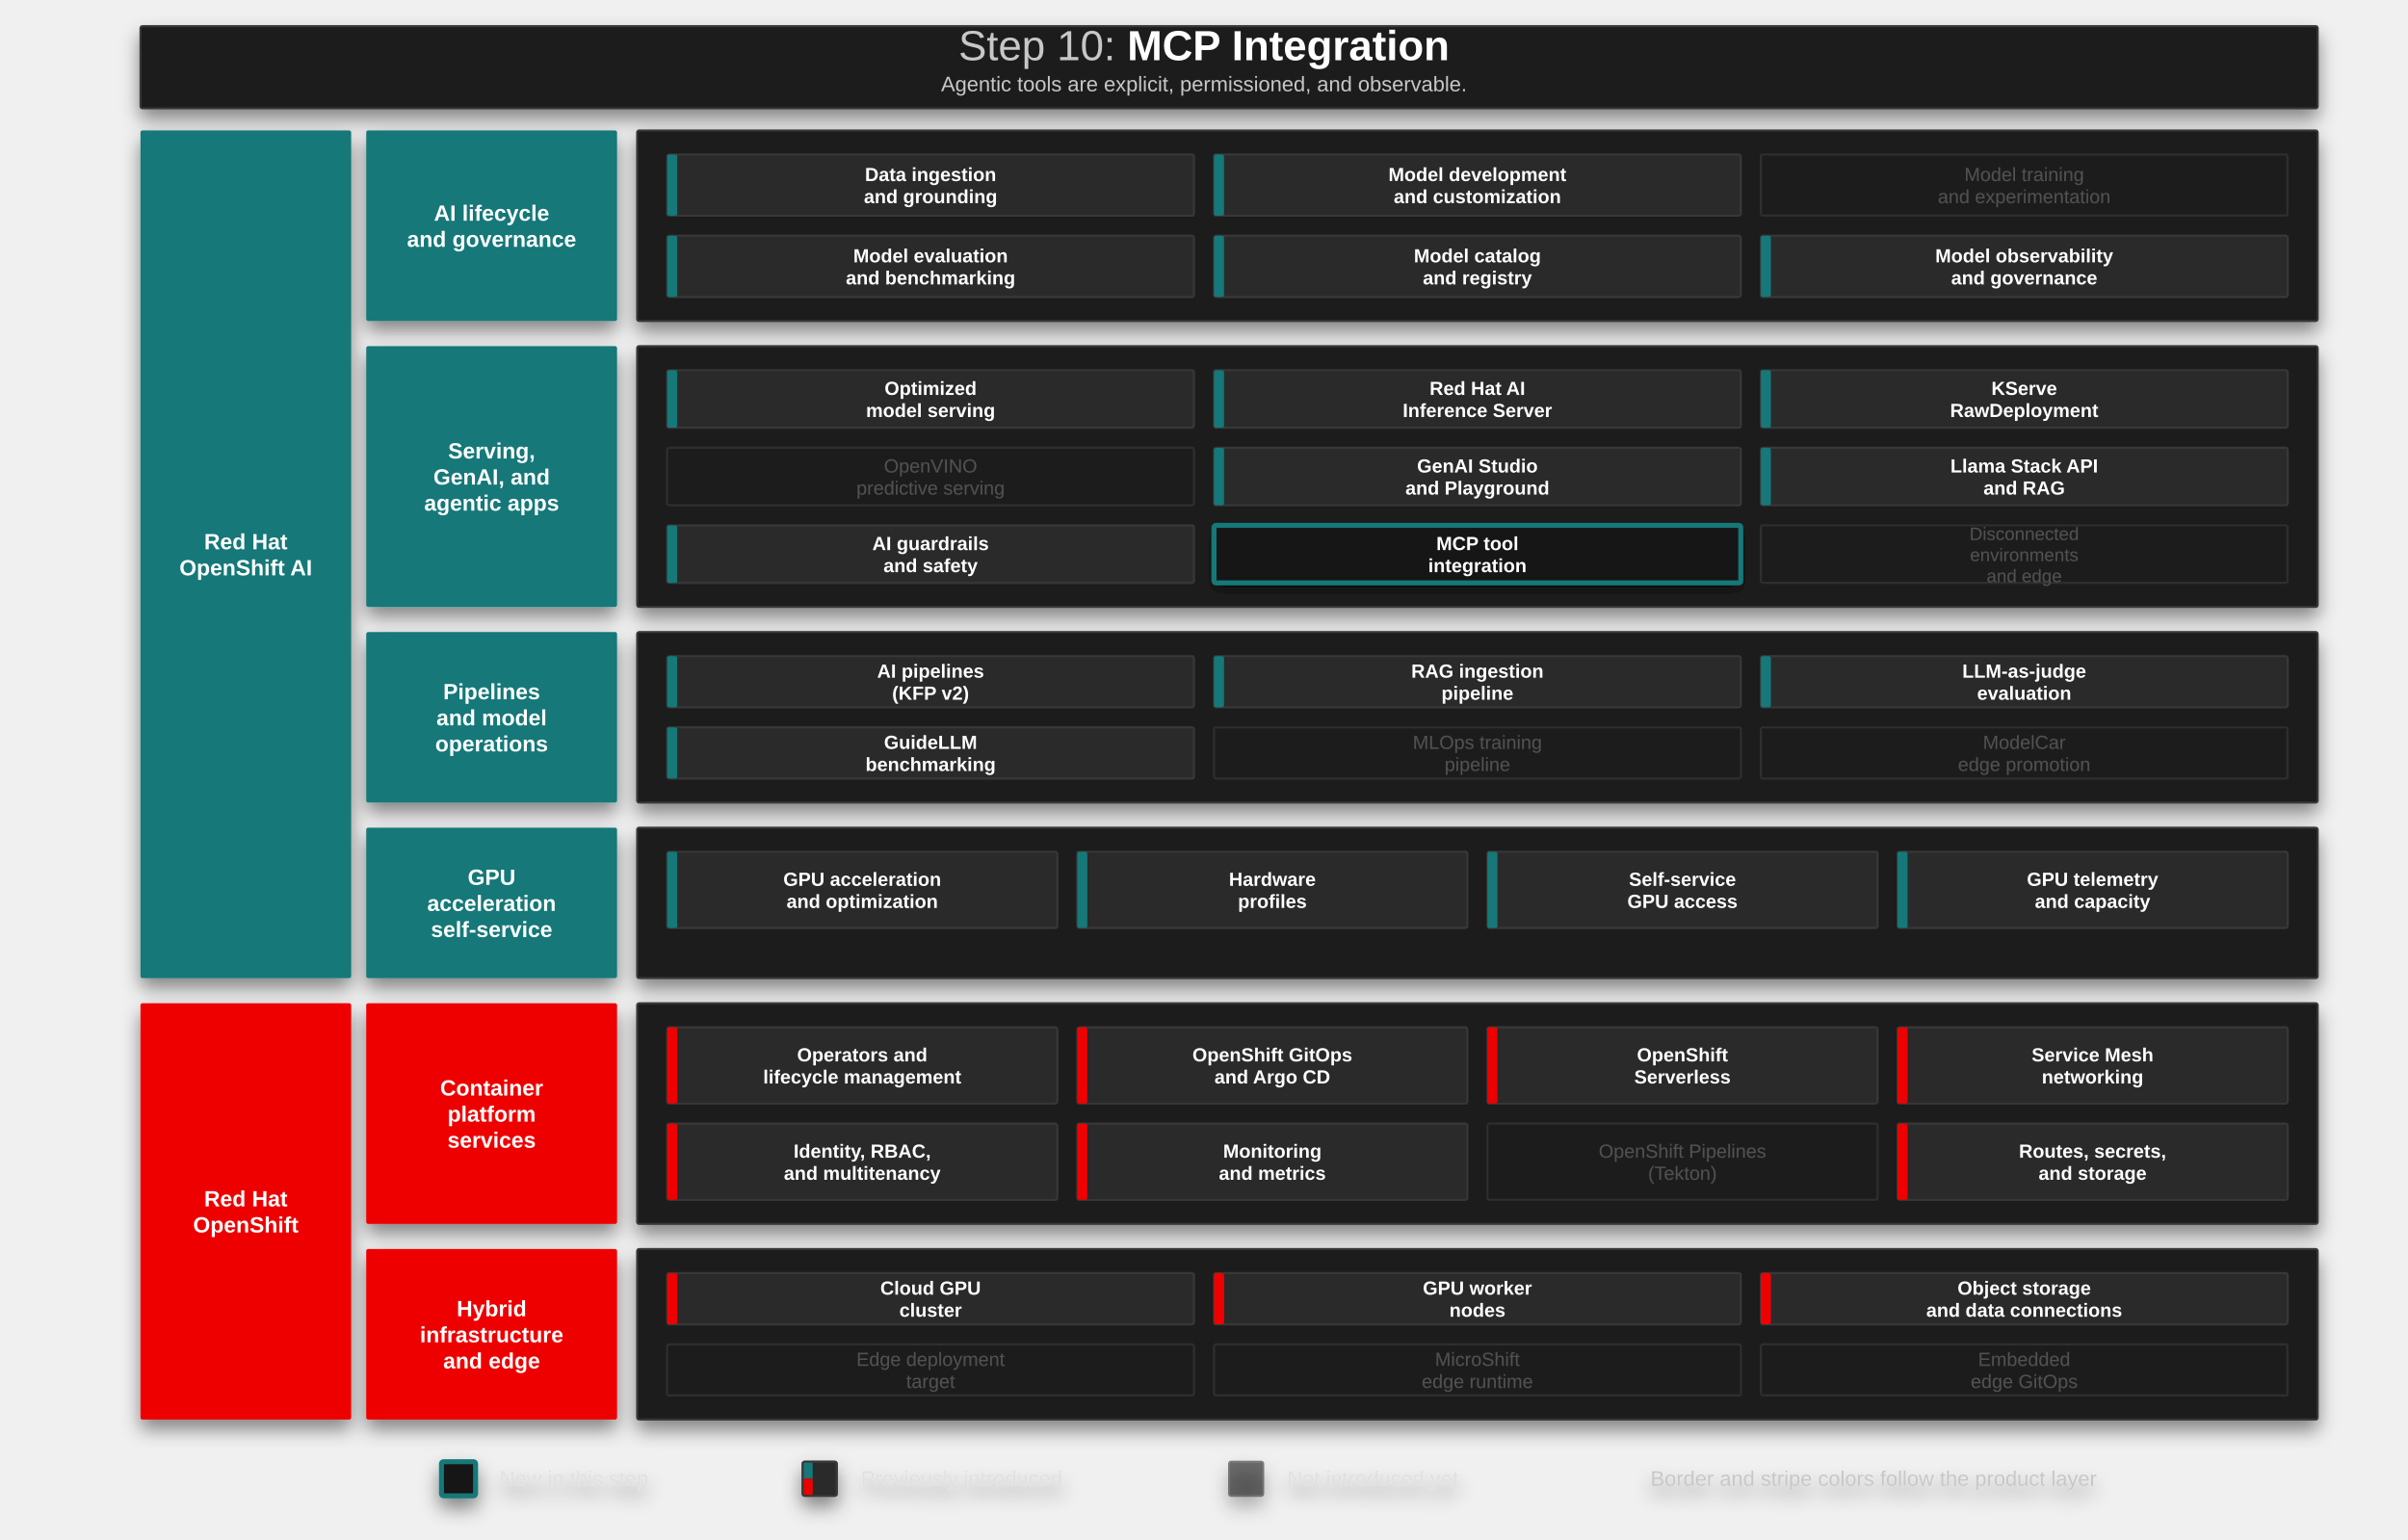
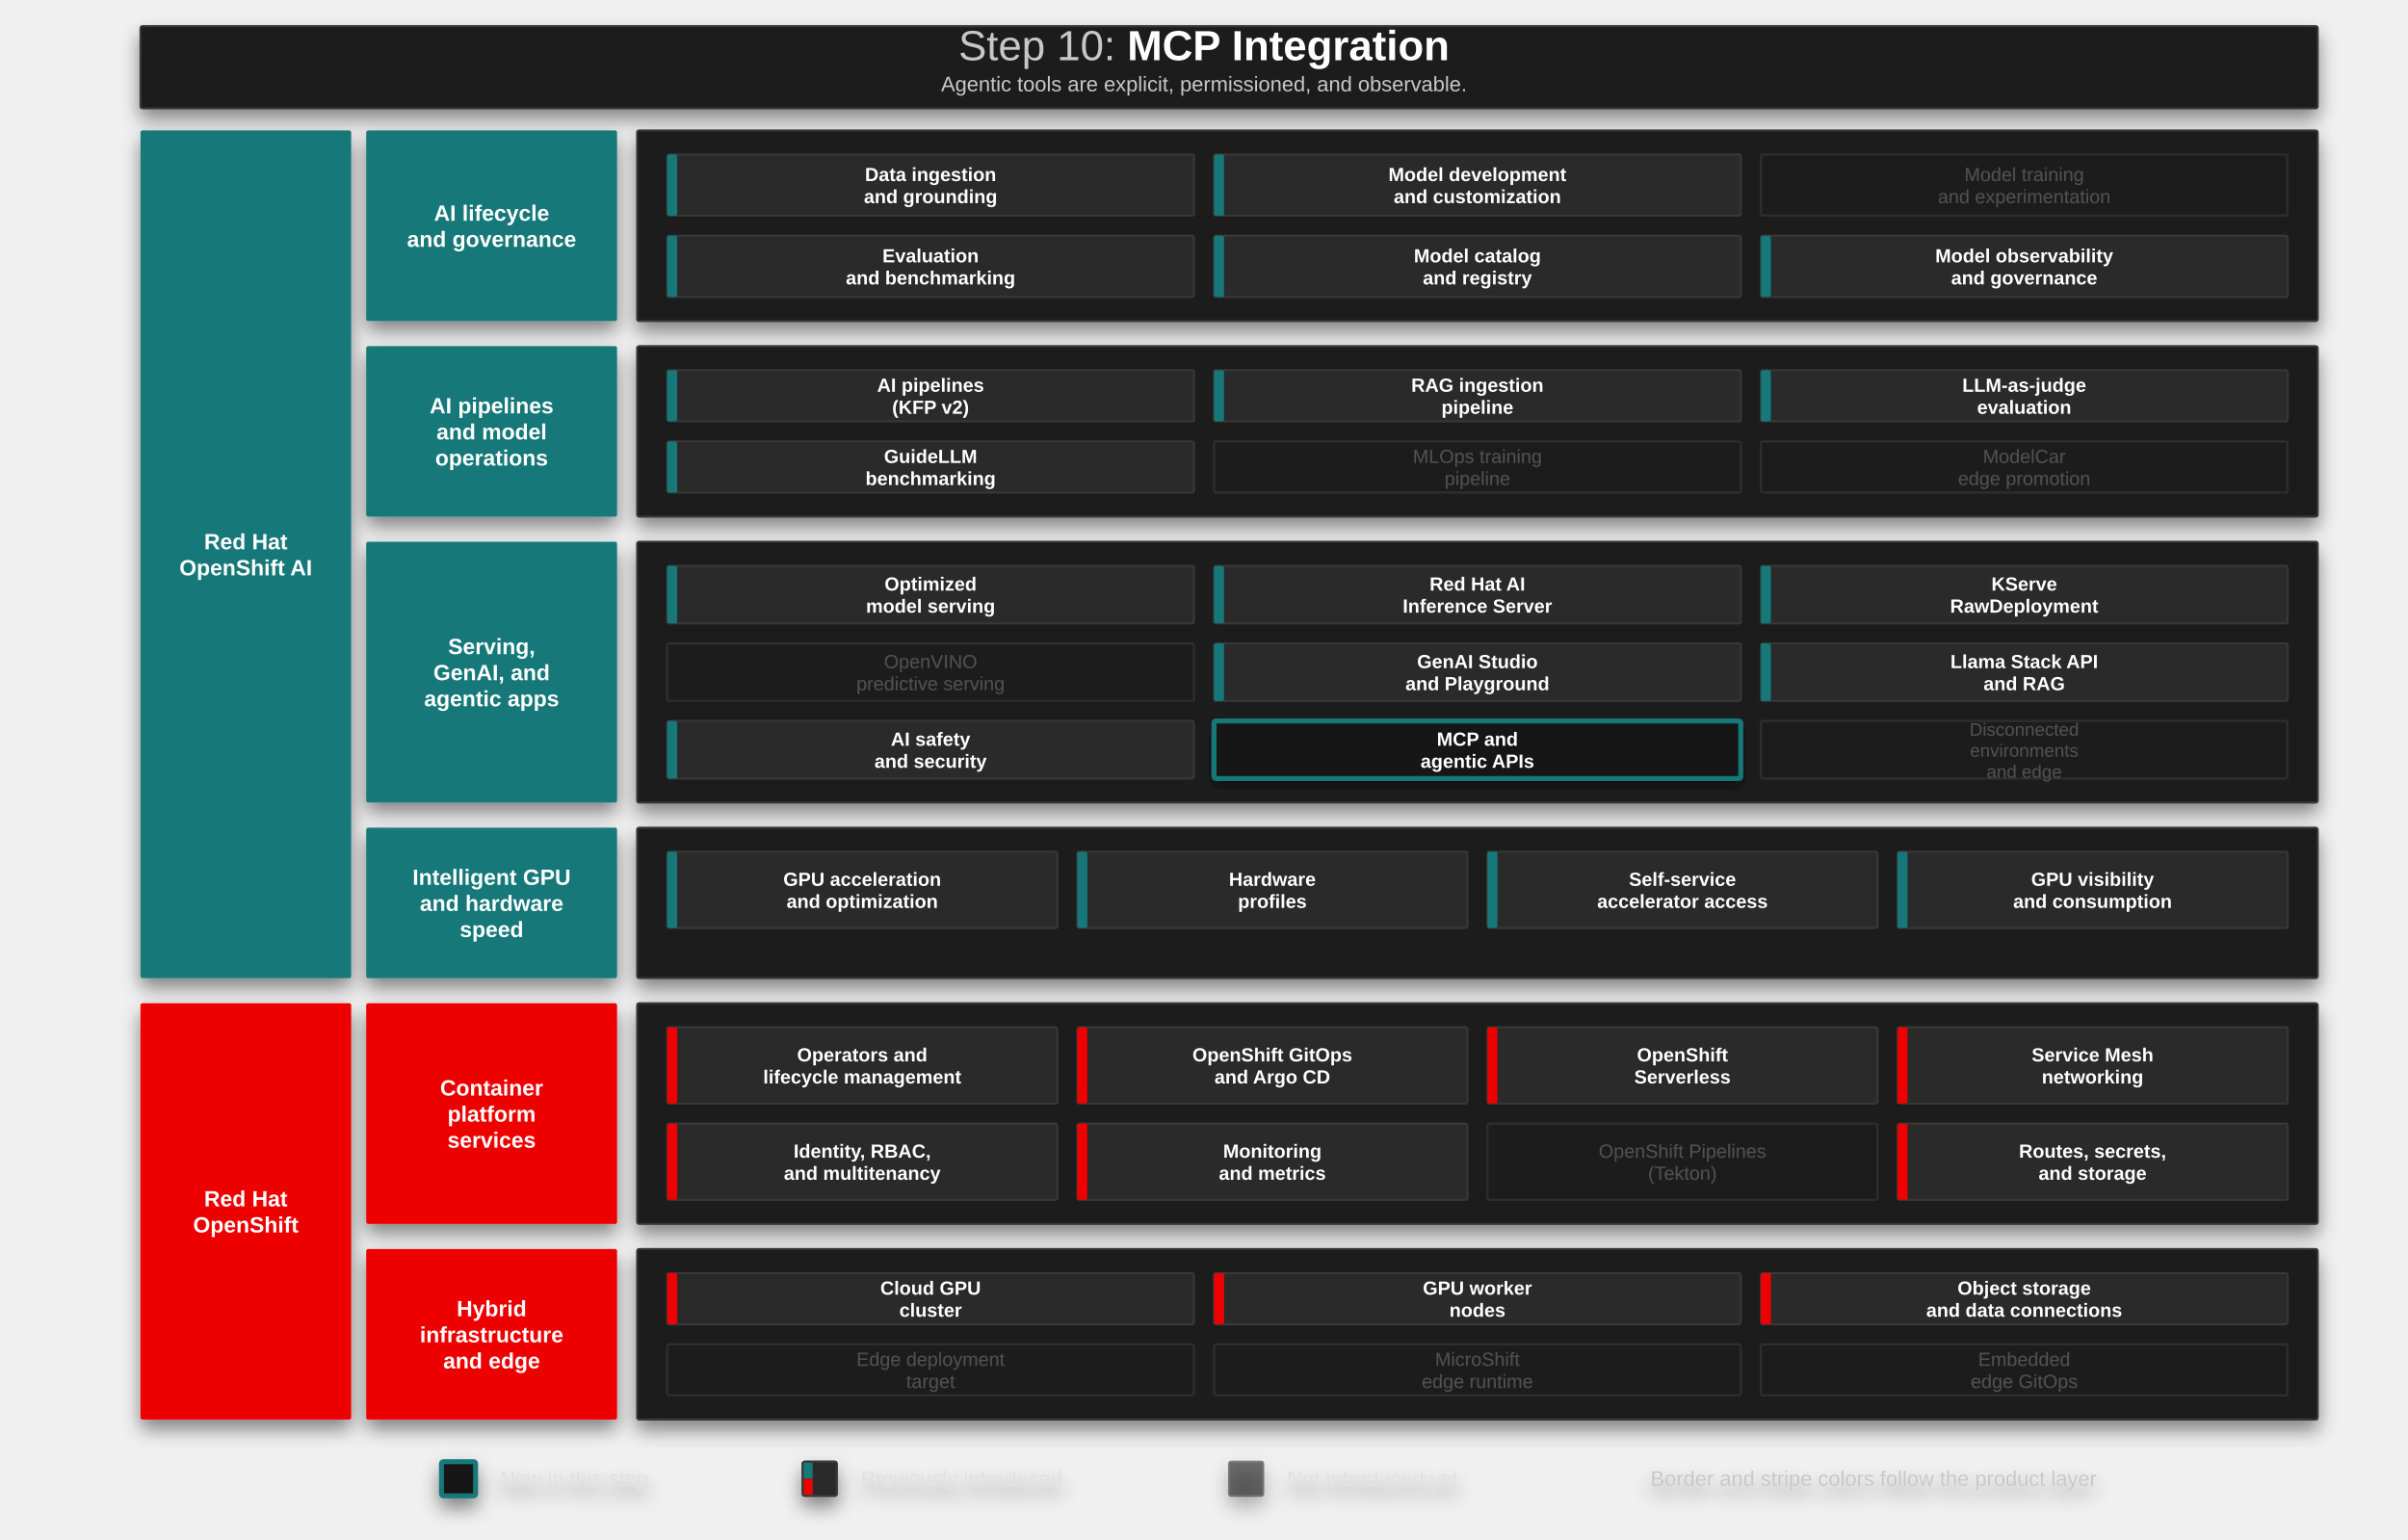
<svg xmlns="http://www.w3.org/2000/svg" width="2400" height="1535" viewBox="0 0 2400 1535" role="img" aria-labelledby="title desc">
  <style>.display{font-family:'Red Hat Display','Arial',sans-serif}.body{font-family:'Red Hat Text','Arial',sans-serif}</style>
  <defs>
    <filter id="lift" x="-20%" y="-20%" width="140%" height="140%">
      <feDropShadow dx="0" dy="6" stdDeviation="5" flood-color="#000" flood-opacity="0.55" />
    </filter>
    <filter id="panelShadow" x="-8%" y="-8%" width="116%" height="116%">
      <feDropShadow dx="0" dy="10" stdDeviation="9" flood-color="#000" flood-opacity="0.45" />
    </filter>
  </defs>
  <g filter="url(#panelShadow)">
    <rect x="140" y="26" width="2170" height="82" rx="2" fill="#1f1f1f" stroke="#383838" stroke-width="2" />
    <text x="1200.0" y="60" class="display" font-size="42" fill="#ffffff" font-weight="700" text-anchor="middle">
      <tspan fill="#c7c7c7" font-weight="500">Step 10:</tspan> MCP Integration</text>
    <text x="1200.0" y="91" class="body" font-size="21" fill="#c7c7c7" text-anchor="middle">Agentic tools are explicit, permissioned, and observable.</text>
    <rect x="140" y="130" width="210" height="845" rx="2" fill="#147878" stroke="#147878" stroke-width="0" />
    <text x="245.0" y="547.5" class="body" font-size="22" fill="#ffffff" font-weight="700" text-anchor="middle">Red Hat</text>
    <text x="245.0" y="573.5" class="body" font-size="22" fill="#ffffff" font-weight="700" text-anchor="middle">OpenShift AI</text>
    <rect x="140" y="1000" width="210" height="415" rx="2" fill="#ee0000" stroke="#ee0000" stroke-width="0" />
    <text x="245.0" y="1202.5" class="body" font-size="22" fill="#ffffff" font-weight="700" text-anchor="middle">Red Hat</text>
    <text x="245.0" y="1228.5" class="body" font-size="22" fill="#ffffff" font-weight="700" text-anchor="middle">OpenShift</text>
    <rect x="365" y="130" width="250" height="190" rx="2" fill="#147878" stroke="#147878" stroke-width="0" />
    <text x="490.0" y="220.0" class="body" font-size="22" fill="#ffffff" font-weight="700" text-anchor="middle">AI lifecycle</text>
    <text x="490.0" y="246.0" class="body" font-size="22" fill="#ffffff" font-weight="700" text-anchor="middle">and governance</text>
    <rect x="635" y="130" width="1675" height="190" rx="2" fill="#1f1f1f" stroke="#383838" stroke-width="2" />
    <g>
      <rect x="665.0" y="154.0" width="525.0" height="61.0" rx="2" fill="#292929" stroke="#383838" stroke-width="2.0" />
      <rect x="665.0" y="154.0" width="10" height="61.0" rx="2" fill="#147878" stroke="#147878" stroke-width="0" />
      <text x="927.5" y="180.5" class="body" font-size="19" fill="#ffffff" font-weight="550" text-anchor="middle">Data ingestion</text>
      <text x="927.5" y="202.5" class="body" font-size="19" fill="#ffffff" font-weight="550" text-anchor="middle">and grounding</text>
    </g>
    <g>
      <rect x="1210.0" y="154.0" width="525.0" height="61.0" rx="2" fill="#292929" stroke="#383838" stroke-width="2.0" />
      <rect x="1210.0" y="154.0" width="10" height="61.0" rx="2" fill="#147878" stroke="#147878" stroke-width="0" />
      <text x="1472.5" y="180.5" class="body" font-size="19" fill="#ffffff" font-weight="550" text-anchor="middle">Model development</text>
      <text x="1472.5" y="202.5" class="body" font-size="19" fill="#ffffff" font-weight="550" text-anchor="middle">and customization</text>
    </g>
    <g opacity="0.62">
      <rect x="1755.0" y="154.0" width="525.0" height="61.0" rx="2" fill="#1f1f1f" stroke="#383838" stroke-width="2.0" />
      <text x="2017.5" y="180.5" class="body" font-size="19" fill="#707070" font-weight="450" text-anchor="middle">Model training</text>
      <text x="2017.5" y="202.5" class="body" font-size="19" fill="#707070" font-weight="450" text-anchor="middle">and experimentation</text>
    </g>
    <g>
      <rect x="665.0" y="235.0" width="525.0" height="61.0" rx="2" fill="#292929" stroke="#383838" stroke-width="2.0" />
      <rect x="665.0" y="235.0" width="10" height="61.0" rx="2" fill="#147878" stroke="#147878" stroke-width="0" />
-       <text x="927.5" y="261.5" class="body" font-size="19" fill="#ffffff" font-weight="550" text-anchor="middle">Model evaluation</text>
+       <text x="927.5" y="261.5" class="body" font-size="19" fill="#ffffff" font-weight="550" text-anchor="middle">Evaluation</text>
      <text x="927.5" y="283.5" class="body" font-size="19" fill="#ffffff" font-weight="550" text-anchor="middle">and benchmarking</text>
    </g>
    <g>
      <rect x="1210.0" y="235.0" width="525.0" height="61.0" rx="2" fill="#292929" stroke="#383838" stroke-width="2.0" />
      <rect x="1210.0" y="235.0" width="10" height="61.0" rx="2" fill="#147878" stroke="#147878" stroke-width="0" />
      <text x="1472.5" y="261.5" class="body" font-size="19" fill="#ffffff" font-weight="550" text-anchor="middle">Model catalog</text>
      <text x="1472.5" y="283.5" class="body" font-size="19" fill="#ffffff" font-weight="550" text-anchor="middle">and registry</text>
    </g>
    <g>
      <rect x="1755.0" y="235.0" width="525.0" height="61.0" rx="2" fill="#292929" stroke="#383838" stroke-width="2.0" />
      <rect x="1755.0" y="235.0" width="10" height="61.0" rx="2" fill="#147878" stroke="#147878" stroke-width="0" />
      <text x="2017.5" y="261.5" class="body" font-size="19" fill="#ffffff" font-weight="550" text-anchor="middle">Model observability</text>
      <text x="2017.5" y="283.5" class="body" font-size="19" fill="#ffffff" font-weight="550" text-anchor="middle">and governance</text>
    </g>
-     <rect x="365" y="345" width="250" height="260" rx="2" fill="#147878" stroke="#147878" stroke-width="0" />
-     <text x="490.0" y="457.0" class="body" font-size="22" fill="#ffffff" font-weight="700" text-anchor="middle">Serving,</text>
-     <text x="490.0" y="483.0" class="body" font-size="22" fill="#ffffff" font-weight="700" text-anchor="middle">GenAI, and</text>
-     <text x="490.0" y="509.0" class="body" font-size="22" fill="#ffffff" font-weight="700" text-anchor="middle">agentic apps</text>
-     <rect x="635" y="345" width="1675" height="260" rx="2" fill="#1f1f1f" stroke="#383838" stroke-width="2" />
-     <g>
-       <rect x="665.0" y="369.0" width="525.0" height="57.333" rx="2" fill="#292929" stroke="#383838" stroke-width="2.0" />
-       <rect x="665.0" y="369.0" width="10" height="57.333" rx="2" fill="#147878" stroke="#147878" stroke-width="0" />
-       <text x="927.5" y="393.667" class="body" font-size="19" fill="#ffffff" font-weight="550" text-anchor="middle">Optimized</text>
-       <text x="927.5" y="415.667" class="body" font-size="19" fill="#ffffff" font-weight="550" text-anchor="middle">model serving</text>
-     </g>
-     <g>
-       <rect x="1210.0" y="369.0" width="525.0" height="57.333" rx="2" fill="#292929" stroke="#383838" stroke-width="2.0" />
-       <rect x="1210.0" y="369.0" width="10" height="57.333" rx="2" fill="#147878" stroke="#147878" stroke-width="0" />
-       <text x="1472.5" y="393.667" class="body" font-size="19" fill="#ffffff" font-weight="550" text-anchor="middle">Red Hat AI</text>
-       <text x="1472.5" y="415.667" class="body" font-size="19" fill="#ffffff" font-weight="550" text-anchor="middle">Inference Server</text>
-     </g>
-     <g>
-       <rect x="1755.0" y="369.0" width="525.0" height="57.333" rx="2" fill="#292929" stroke="#383838" stroke-width="2.0" />
-       <rect x="1755.0" y="369.0" width="10" height="57.333" rx="2" fill="#147878" stroke="#147878" stroke-width="0" />
-       <text x="2017.5" y="393.667" class="body" font-size="19" fill="#ffffff" font-weight="550" text-anchor="middle">KServe</text>
-       <text x="2017.5" y="415.667" class="body" font-size="19" fill="#ffffff" font-weight="550" text-anchor="middle">RawDeployment</text>
-     </g>
-     <g opacity="0.62">
-       <rect x="665.0" y="446.333" width="525.0" height="57.333" rx="2" fill="#1f1f1f" stroke="#383838" stroke-width="2.0" />
-       <text x="927.5" y="471" class="body" font-size="19" fill="#707070" font-weight="450" text-anchor="middle">OpenVINO</text>
-       <text x="927.5" y="493" class="body" font-size="19" fill="#707070" font-weight="450" text-anchor="middle">predictive serving</text>
-     </g>
-     <g>
-       <rect x="1210.0" y="446.333" width="525.0" height="57.333" rx="2" fill="#292929" stroke="#383838" stroke-width="2.0" />
-       <rect x="1210.0" y="446.333" width="10" height="57.333" rx="2" fill="#147878" stroke="#147878" stroke-width="0" />
-       <text x="1472.5" y="471" class="body" font-size="19" fill="#ffffff" font-weight="550" text-anchor="middle">GenAI Studio</text>
-       <text x="1472.5" y="493" class="body" font-size="19" fill="#ffffff" font-weight="550" text-anchor="middle">and Playground</text>
-     </g>
-     <g>
-       <rect x="1755.0" y="446.333" width="525.0" height="57.333" rx="2" fill="#292929" stroke="#383838" stroke-width="2.0" />
-       <rect x="1755.0" y="446.333" width="10" height="57.333" rx="2" fill="#147878" stroke="#147878" stroke-width="0" />
-       <text x="2017.5" y="471" class="body" font-size="19" fill="#ffffff" font-weight="550" text-anchor="middle">Llama Stack API</text>
-       <text x="2017.5" y="493" class="body" font-size="19" fill="#ffffff" font-weight="550" text-anchor="middle">and RAG</text>
-     </g>
-     <g>
-       <rect x="665.0" y="523.667" width="525.0" height="57.333" rx="2" fill="#292929" stroke="#383838" stroke-width="2.0" />
-       <rect x="665.0" y="523.667" width="10" height="57.333" rx="2" fill="#147878" stroke="#147878" stroke-width="0" />
-       <text x="927.5" y="548.333" class="body" font-size="19" fill="#ffffff" font-weight="550" text-anchor="middle">AI guardrails</text>
-       <text x="927.5" y="570.333" class="body" font-size="19" fill="#ffffff" font-weight="550" text-anchor="middle">and safety</text>
+     <rect x="365" y="345" width="250" height="170" rx="2" fill="#147878" stroke="#147878" stroke-width="0" />
+     <text x="490.0" y="412.0" class="body" font-size="22" fill="#ffffff" font-weight="700" text-anchor="middle">AI pipelines</text>
+     <text x="490.0" y="438.0" class="body" font-size="22" fill="#ffffff" font-weight="700" text-anchor="middle">and model</text>
+     <text x="490.0" y="464.0" class="body" font-size="22" fill="#ffffff" font-weight="700" text-anchor="middle">operations</text>
+     <rect x="635" y="345" width="1675" height="170" rx="2" fill="#1f1f1f" stroke="#383838" stroke-width="2" />
+     <g>
+       <rect x="665.0" y="369.0" width="525.0" height="51.0" rx="2" fill="#292929" stroke="#383838" stroke-width="2.0" />
+       <rect x="665.0" y="369.0" width="10" height="51.0" rx="2" fill="#147878" stroke="#147878" stroke-width="0" />
+       <text x="927.5" y="390.5" class="body" font-size="19" fill="#ffffff" font-weight="550" text-anchor="middle">AI pipelines</text>
+       <text x="927.5" y="412.5" class="body" font-size="19" fill="#ffffff" font-weight="550" text-anchor="middle">(KFP v2)</text>
+     </g>
+     <g>
+       <rect x="1210.0" y="369.0" width="525.0" height="51.0" rx="2" fill="#292929" stroke="#383838" stroke-width="2.0" />
+       <rect x="1210.0" y="369.0" width="10" height="51.0" rx="2" fill="#147878" stroke="#147878" stroke-width="0" />
+       <text x="1472.5" y="390.5" class="body" font-size="19" fill="#ffffff" font-weight="550" text-anchor="middle">RAG ingestion</text>
+       <text x="1472.5" y="412.5" class="body" font-size="19" fill="#ffffff" font-weight="550" text-anchor="middle">pipeline</text>
+     </g>
+     <g>
+       <rect x="1755.0" y="369.0" width="525.0" height="51.0" rx="2" fill="#292929" stroke="#383838" stroke-width="2.0" />
+       <rect x="1755.0" y="369.0" width="10" height="51.0" rx="2" fill="#147878" stroke="#147878" stroke-width="0" />
+       <text x="2017.5" y="390.5" class="body" font-size="19" fill="#ffffff" font-weight="550" text-anchor="middle">LLM-as-judge</text>
+       <text x="2017.5" y="412.5" class="body" font-size="19" fill="#ffffff" font-weight="550" text-anchor="middle">evaluation</text>
+     </g>
+     <g>
+       <rect x="665.0" y="440.0" width="525.0" height="51.0" rx="2" fill="#292929" stroke="#383838" stroke-width="2.0" />
+       <rect x="665.0" y="440.0" width="10" height="51.0" rx="2" fill="#147878" stroke="#147878" stroke-width="0" />
+       <text x="927.5" y="461.5" class="body" font-size="19" fill="#ffffff" font-weight="550" text-anchor="middle">GuideLLM</text>
+       <text x="927.5" y="483.5" class="body" font-size="19" fill="#ffffff" font-weight="550" text-anchor="middle">benchmarking</text>
+     </g>
+     <g opacity="0.62">
+       <rect x="1210.0" y="440.0" width="525.0" height="51.0" rx="2" fill="#1f1f1f" stroke="#383838" stroke-width="2.0" />
+       <text x="1472.5" y="461.5" class="body" font-size="19" fill="#707070" font-weight="450" text-anchor="middle">MLOps training</text>
+       <text x="1472.5" y="483.5" class="body" font-size="19" fill="#707070" font-weight="450" text-anchor="middle">pipeline</text>
+     </g>
+     <g opacity="0.62">
+       <rect x="1755.0" y="440.0" width="525.0" height="51.0" rx="2" fill="#1f1f1f" stroke="#383838" stroke-width="2.0" />
+       <text x="2017.5" y="461.5" class="body" font-size="19" fill="#707070" font-weight="450" text-anchor="middle">ModelCar</text>
+       <text x="2017.5" y="483.5" class="body" font-size="19" fill="#707070" font-weight="450" text-anchor="middle">edge promotion</text>
+     </g>
+     <rect x="365" y="540" width="250" height="260" rx="2" fill="#147878" stroke="#147878" stroke-width="0" />
+     <text x="490.0" y="652.0" class="body" font-size="22" fill="#ffffff" font-weight="700" text-anchor="middle">Serving,</text>
+     <text x="490.0" y="678.0" class="body" font-size="22" fill="#ffffff" font-weight="700" text-anchor="middle">GenAI, and</text>
+     <text x="490.0" y="704.0" class="body" font-size="22" fill="#ffffff" font-weight="700" text-anchor="middle">agentic apps</text>
+     <rect x="635" y="540" width="1675" height="260" rx="2" fill="#1f1f1f" stroke="#383838" stroke-width="2" />
+     <g>
+       <rect x="665.0" y="564.0" width="525.0" height="57.333" rx="2" fill="#292929" stroke="#383838" stroke-width="2.0" />
+       <rect x="665.0" y="564.0" width="10" height="57.333" rx="2" fill="#147878" stroke="#147878" stroke-width="0" />
+       <text x="927.5" y="588.667" class="body" font-size="19" fill="#ffffff" font-weight="550" text-anchor="middle">Optimized</text>
+       <text x="927.5" y="610.667" class="body" font-size="19" fill="#ffffff" font-weight="550" text-anchor="middle">model serving</text>
+     </g>
+     <g>
+       <rect x="1210.0" y="564.0" width="525.0" height="57.333" rx="2" fill="#292929" stroke="#383838" stroke-width="2.0" />
+       <rect x="1210.0" y="564.0" width="10" height="57.333" rx="2" fill="#147878" stroke="#147878" stroke-width="0" />
+       <text x="1472.5" y="588.667" class="body" font-size="19" fill="#ffffff" font-weight="550" text-anchor="middle">Red Hat AI</text>
+       <text x="1472.5" y="610.667" class="body" font-size="19" fill="#ffffff" font-weight="550" text-anchor="middle">Inference Server</text>
+     </g>
+     <g>
+       <rect x="1755.0" y="564.0" width="525.0" height="57.333" rx="2" fill="#292929" stroke="#383838" stroke-width="2.0" />
+       <rect x="1755.0" y="564.0" width="10" height="57.333" rx="2" fill="#147878" stroke="#147878" stroke-width="0" />
+       <text x="2017.5" y="588.667" class="body" font-size="19" fill="#ffffff" font-weight="550" text-anchor="middle">KServe</text>
+       <text x="2017.5" y="610.667" class="body" font-size="19" fill="#ffffff" font-weight="550" text-anchor="middle">RawDeployment</text>
+     </g>
+     <g opacity="0.62">
+       <rect x="665.0" y="641.333" width="525.0" height="57.333" rx="2" fill="#1f1f1f" stroke="#383838" stroke-width="2.0" />
+       <text x="927.5" y="666.0" class="body" font-size="19" fill="#707070" font-weight="450" text-anchor="middle">OpenVINO</text>
+       <text x="927.5" y="688.0" class="body" font-size="19" fill="#707070" font-weight="450" text-anchor="middle">predictive serving</text>
+     </g>
+     <g>
+       <rect x="1210.0" y="641.333" width="525.0" height="57.333" rx="2" fill="#292929" stroke="#383838" stroke-width="2.0" />
+       <rect x="1210.0" y="641.333" width="10" height="57.333" rx="2" fill="#147878" stroke="#147878" stroke-width="0" />
+       <text x="1472.5" y="666.0" class="body" font-size="19" fill="#ffffff" font-weight="550" text-anchor="middle">GenAI Studio</text>
+       <text x="1472.5" y="688.0" class="body" font-size="19" fill="#ffffff" font-weight="550" text-anchor="middle">and Playground</text>
+     </g>
+     <g>
+       <rect x="1755.0" y="641.333" width="525.0" height="57.333" rx="2" fill="#292929" stroke="#383838" stroke-width="2.0" />
+       <rect x="1755.0" y="641.333" width="10" height="57.333" rx="2" fill="#147878" stroke="#147878" stroke-width="0" />
+       <text x="2017.5" y="666.0" class="body" font-size="19" fill="#ffffff" font-weight="550" text-anchor="middle">Llama Stack API</text>
+       <text x="2017.5" y="688.0" class="body" font-size="19" fill="#ffffff" font-weight="550" text-anchor="middle">and RAG</text>
+     </g>
+     <g>
+       <rect x="665.0" y="718.667" width="525.0" height="57.333" rx="2" fill="#292929" stroke="#383838" stroke-width="2.0" />
+       <rect x="665.0" y="718.667" width="10" height="57.333" rx="2" fill="#147878" stroke="#147878" stroke-width="0" />
+       <text x="927.5" y="743.333" class="body" font-size="19" fill="#ffffff" font-weight="550" text-anchor="middle">AI safety</text>
+       <text x="927.5" y="765.333" class="body" font-size="19" fill="#ffffff" font-weight="550" text-anchor="middle">and security</text>
    </g>
    <g filter="url(#lift)">
-       <rect x="1210.0" y="523.667" width="525.0" height="57.333" rx="2" fill="#151515" stroke="#147878" stroke-width="5.0" />
-       <text x="1472.5" y="548.333" class="body" font-size="19" fill="#ffffff" font-weight="700" text-anchor="middle">MCP tool</text>
-       <text x="1472.5" y="570.333" class="body" font-size="19" fill="#ffffff" font-weight="700" text-anchor="middle">integration</text>
-     </g>
-     <g opacity="0.62">
-       <rect x="1755.0" y="523.667" width="525.0" height="57.333" rx="2" fill="#1f1f1f" stroke="#383838" stroke-width="2.0" />
-       <text x="2017.5" y="538.333" class="body" font-size="18" fill="#707070" font-weight="450" text-anchor="middle">Disconnected</text>
-       <text x="2017.5" y="559.333" class="body" font-size="18" fill="#707070" font-weight="450" text-anchor="middle">environments</text>
-       <text x="2017.5" y="580.333" class="body" font-size="18" fill="#707070" font-weight="450" text-anchor="middle">and edge</text>
-     </g>
-     <rect x="365" y="630" width="250" height="170" rx="2" fill="#147878" stroke="#147878" stroke-width="0" />
-     <text x="490.0" y="697.0" class="body" font-size="22" fill="#ffffff" font-weight="700" text-anchor="middle">Pipelines</text>
-     <text x="490.0" y="723.0" class="body" font-size="22" fill="#ffffff" font-weight="700" text-anchor="middle">and model</text>
-     <text x="490.0" y="749.0" class="body" font-size="22" fill="#ffffff" font-weight="700" text-anchor="middle">operations</text>
-     <rect x="635" y="630" width="1675" height="170" rx="2" fill="#1f1f1f" stroke="#383838" stroke-width="2" />
-     <g>
-       <rect x="665.0" y="654.0" width="525.0" height="51.0" rx="2" fill="#292929" stroke="#383838" stroke-width="2.0" />
-       <rect x="665.0" y="654.0" width="10" height="51.0" rx="2" fill="#147878" stroke="#147878" stroke-width="0" />
-       <text x="927.5" y="675.5" class="body" font-size="19" fill="#ffffff" font-weight="550" text-anchor="middle">AI pipelines</text>
-       <text x="927.5" y="697.5" class="body" font-size="19" fill="#ffffff" font-weight="550" text-anchor="middle">(KFP v2)</text>
-     </g>
-     <g>
-       <rect x="1210.0" y="654.0" width="525.0" height="51.0" rx="2" fill="#292929" stroke="#383838" stroke-width="2.0" />
-       <rect x="1210.0" y="654.0" width="10" height="51.0" rx="2" fill="#147878" stroke="#147878" stroke-width="0" />
-       <text x="1472.5" y="675.5" class="body" font-size="19" fill="#ffffff" font-weight="550" text-anchor="middle">RAG ingestion</text>
-       <text x="1472.5" y="697.5" class="body" font-size="19" fill="#ffffff" font-weight="550" text-anchor="middle">pipeline</text>
-     </g>
-     <g>
-       <rect x="1755.0" y="654.0" width="525.0" height="51.0" rx="2" fill="#292929" stroke="#383838" stroke-width="2.0" />
-       <rect x="1755.0" y="654.0" width="10" height="51.0" rx="2" fill="#147878" stroke="#147878" stroke-width="0" />
-       <text x="2017.5" y="675.5" class="body" font-size="19" fill="#ffffff" font-weight="550" text-anchor="middle">LLM-as-judge</text>
-       <text x="2017.5" y="697.5" class="body" font-size="19" fill="#ffffff" font-weight="550" text-anchor="middle">evaluation</text>
-     </g>
-     <g>
-       <rect x="665.0" y="725.0" width="525.0" height="51.0" rx="2" fill="#292929" stroke="#383838" stroke-width="2.0" />
-       <rect x="665.0" y="725.0" width="10" height="51.0" rx="2" fill="#147878" stroke="#147878" stroke-width="0" />
-       <text x="927.5" y="746.5" class="body" font-size="19" fill="#ffffff" font-weight="550" text-anchor="middle">GuideLLM</text>
-       <text x="927.5" y="768.5" class="body" font-size="19" fill="#ffffff" font-weight="550" text-anchor="middle">benchmarking</text>
-     </g>
-     <g opacity="0.62">
-       <rect x="1210.0" y="725.0" width="525.0" height="51.0" rx="2" fill="#1f1f1f" stroke="#383838" stroke-width="2.0" />
-       <text x="1472.5" y="746.5" class="body" font-size="19" fill="#707070" font-weight="450" text-anchor="middle">MLOps training</text>
-       <text x="1472.5" y="768.5" class="body" font-size="19" fill="#707070" font-weight="450" text-anchor="middle">pipeline</text>
-     </g>
-     <g opacity="0.62">
-       <rect x="1755.0" y="725.0" width="525.0" height="51.0" rx="2" fill="#1f1f1f" stroke="#383838" stroke-width="2.0" />
-       <text x="2017.5" y="746.5" class="body" font-size="19" fill="#707070" font-weight="450" text-anchor="middle">ModelCar</text>
-       <text x="2017.5" y="768.5" class="body" font-size="19" fill="#707070" font-weight="450" text-anchor="middle">edge promotion</text>
+       <rect x="1210.0" y="718.667" width="525.0" height="57.333" rx="2" fill="#151515" stroke="#147878" stroke-width="5.0" />
+       <text x="1472.5" y="743.333" class="body" font-size="19" fill="#ffffff" font-weight="700" text-anchor="middle">MCP and</text>
+       <text x="1472.5" y="765.333" class="body" font-size="19" fill="#ffffff" font-weight="700" text-anchor="middle">agentic APIs</text>
+     </g>
+     <g opacity="0.62">
+       <rect x="1755.0" y="718.667" width="525.0" height="57.333" rx="2" fill="#1f1f1f" stroke="#383838" stroke-width="2.0" />
+       <text x="2017.5" y="733.333" class="body" font-size="18" fill="#707070" font-weight="450" text-anchor="middle">Disconnected</text>
+       <text x="2017.5" y="754.333" class="body" font-size="18" fill="#707070" font-weight="450" text-anchor="middle">environments</text>
+       <text x="2017.5" y="775.333" class="body" font-size="18" fill="#707070" font-weight="450" text-anchor="middle">and edge</text>
    </g>
    <rect x="365" y="825" width="250" height="150" rx="2" fill="#147878" stroke="#147878" stroke-width="0" />
-     <text x="490.0" y="882.0" class="body" font-size="22" fill="#ffffff" font-weight="700" text-anchor="middle">GPU</text>
-     <text x="490.0" y="908.0" class="body" font-size="22" fill="#ffffff" font-weight="700" text-anchor="middle">acceleration</text>
-     <text x="490.0" y="934.0" class="body" font-size="22" fill="#ffffff" font-weight="700" text-anchor="middle">self-service</text>
+     <text x="490.0" y="882.0" class="body" font-size="22" fill="#ffffff" font-weight="700" text-anchor="middle">Intelligent GPU</text>
+     <text x="490.0" y="908.0" class="body" font-size="22" fill="#ffffff" font-weight="700" text-anchor="middle">and hardware</text>
+     <text x="490.0" y="934.0" class="body" font-size="22" fill="#ffffff" font-weight="700" text-anchor="middle">speed</text>
    <rect x="635" y="825" width="1675" height="150" rx="2" fill="#1f1f1f" stroke="#383838" stroke-width="2" />
    <g>
      <rect x="665.0" y="849" width="388.75" height="76" rx="2" fill="#292929" stroke="#383838" stroke-width="2.0" />
      <rect x="665.0" y="849" width="10" height="76" rx="2" fill="#147878" stroke="#147878" stroke-width="0" />
      <text x="859.375" y="883.0" class="body" font-size="19" fill="#ffffff" font-weight="550" text-anchor="middle">GPU acceleration</text>
      <text x="859.375" y="905.0" class="body" font-size="19" fill="#ffffff" font-weight="550" text-anchor="middle">and optimization</text>
    </g>
    <g>
      <rect x="1073.75" y="849" width="388.75" height="76" rx="2" fill="#292929" stroke="#383838" stroke-width="2.0" />
      <rect x="1073.75" y="849" width="10" height="76" rx="2" fill="#147878" stroke="#147878" stroke-width="0" />
      <text x="1268.125" y="883.0" class="body" font-size="19" fill="#ffffff" font-weight="550" text-anchor="middle">Hardware</text>
      <text x="1268.125" y="905.0" class="body" font-size="19" fill="#ffffff" font-weight="550" text-anchor="middle">profiles</text>
    </g>
    <g>
      <rect x="1482.5" y="849" width="388.75" height="76" rx="2" fill="#292929" stroke="#383838" stroke-width="2.0" />
      <rect x="1482.5" y="849" width="10" height="76" rx="2" fill="#147878" stroke="#147878" stroke-width="0" />
      <text x="1676.875" y="883.0" class="body" font-size="19" fill="#ffffff" font-weight="550" text-anchor="middle">Self-service</text>
-       <text x="1676.875" y="905.0" class="body" font-size="19" fill="#ffffff" font-weight="550" text-anchor="middle">GPU access</text>
+       <text x="1676.875" y="905.0" class="body" font-size="19" fill="#ffffff" font-weight="550" text-anchor="middle">accelerator access</text>
    </g>
    <g>
      <rect x="1891.25" y="849" width="388.75" height="76" rx="2" fill="#292929" stroke="#383838" stroke-width="2.0" />
      <rect x="1891.25" y="849" width="10" height="76" rx="2" fill="#147878" stroke="#147878" stroke-width="0" />
-       <text x="2085.625" y="883.0" class="body" font-size="19" fill="#ffffff" font-weight="550" text-anchor="middle">GPU telemetry</text>
-       <text x="2085.625" y="905.0" class="body" font-size="19" fill="#ffffff" font-weight="550" text-anchor="middle">and capacity</text>
+       <text x="2085.625" y="883.0" class="body" font-size="19" fill="#ffffff" font-weight="550" text-anchor="middle">GPU visibility</text>
+       <text x="2085.625" y="905.0" class="body" font-size="19" fill="#ffffff" font-weight="550" text-anchor="middle">and consumption</text>
    </g>
    <rect x="365" y="1000" width="250" height="220" rx="2" fill="#ee0000" stroke="#ee0000" stroke-width="0" />
    <text x="490.0" y="1092.0" class="body" font-size="22" fill="#ffffff" font-weight="700" text-anchor="middle">Container</text>
    <text x="490.0" y="1118.0" class="body" font-size="22" fill="#ffffff" font-weight="700" text-anchor="middle">platform</text>
    <text x="490.0" y="1144.0" class="body" font-size="22" fill="#ffffff" font-weight="700" text-anchor="middle">services</text>
    <rect x="635" y="1000" width="1675" height="220" rx="2" fill="#1f1f1f" stroke="#383838" stroke-width="2" />
    <g>
      <rect x="665.0" y="1024" width="388.75" height="76" rx="2" fill="#292929" stroke="#383838" stroke-width="2.0" />
      <rect x="665.0" y="1024" width="10" height="76" rx="2" fill="#ee0000" stroke="#ee0000" stroke-width="0" />
      <text x="859.375" y="1058.0" class="body" font-size="19" fill="#ffffff" font-weight="550" text-anchor="middle">Operators and</text>
      <text x="859.375" y="1080.0" class="body" font-size="19" fill="#ffffff" font-weight="550" text-anchor="middle">lifecycle management</text>
    </g>
    <g>
      <rect x="1073.75" y="1024" width="388.75" height="76" rx="2" fill="#292929" stroke="#383838" stroke-width="2.0" />
      <rect x="1073.75" y="1024" width="10" height="76" rx="2" fill="#ee0000" stroke="#ee0000" stroke-width="0" />
      <text x="1268.125" y="1058.0" class="body" font-size="19" fill="#ffffff" font-weight="550" text-anchor="middle">OpenShift GitOps</text>
      <text x="1268.125" y="1080.0" class="body" font-size="19" fill="#ffffff" font-weight="550" text-anchor="middle">and Argo CD</text>
    </g>
    <g>
      <rect x="1482.5" y="1024" width="388.75" height="76" rx="2" fill="#292929" stroke="#383838" stroke-width="2.0" />
      <rect x="1482.5" y="1024" width="10" height="76" rx="2" fill="#ee0000" stroke="#ee0000" stroke-width="0" />
      <text x="1676.875" y="1058.0" class="body" font-size="19" fill="#ffffff" font-weight="550" text-anchor="middle">OpenShift</text>
      <text x="1676.875" y="1080.0" class="body" font-size="19" fill="#ffffff" font-weight="550" text-anchor="middle">Serverless</text>
    </g>
    <g>
      <rect x="1891.25" y="1024" width="388.75" height="76" rx="2" fill="#292929" stroke="#383838" stroke-width="2.0" />
      <rect x="1891.25" y="1024" width="10" height="76" rx="2" fill="#ee0000" stroke="#ee0000" stroke-width="0" />
      <text x="2085.625" y="1058.0" class="body" font-size="19" fill="#ffffff" font-weight="550" text-anchor="middle">Service Mesh</text>
      <text x="2085.625" y="1080.0" class="body" font-size="19" fill="#ffffff" font-weight="550" text-anchor="middle">networking</text>
    </g>
    <g>
      <rect x="665.0" y="1120" width="388.75" height="76" rx="2" fill="#292929" stroke="#383838" stroke-width="2.0" />
      <rect x="665.0" y="1120" width="10" height="76" rx="2" fill="#ee0000" stroke="#ee0000" stroke-width="0" />
      <text x="859.375" y="1154.0" class="body" font-size="19" fill="#ffffff" font-weight="550" text-anchor="middle">Identity, RBAC,</text>
      <text x="859.375" y="1176.0" class="body" font-size="19" fill="#ffffff" font-weight="550" text-anchor="middle">and multitenancy</text>
    </g>
    <g>
      <rect x="1073.75" y="1120" width="388.75" height="76" rx="2" fill="#292929" stroke="#383838" stroke-width="2.0" />
      <rect x="1073.75" y="1120" width="10" height="76" rx="2" fill="#ee0000" stroke="#ee0000" stroke-width="0" />
      <text x="1268.125" y="1154.0" class="body" font-size="19" fill="#ffffff" font-weight="550" text-anchor="middle">Monitoring</text>
      <text x="1268.125" y="1176.0" class="body" font-size="19" fill="#ffffff" font-weight="550" text-anchor="middle">and metrics</text>
    </g>
    <g opacity="0.62">
      <rect x="1482.5" y="1120" width="388.75" height="76" rx="2" fill="#1f1f1f" stroke="#383838" stroke-width="2.0" />
      <text x="1676.875" y="1154.0" class="body" font-size="19" fill="#707070" font-weight="450" text-anchor="middle">OpenShift Pipelines</text>
      <text x="1676.875" y="1176.0" class="body" font-size="19" fill="#707070" font-weight="450" text-anchor="middle">(Tekton)</text>
    </g>
    <g>
      <rect x="1891.25" y="1120" width="388.75" height="76" rx="2" fill="#292929" stroke="#383838" stroke-width="2.0" />
      <rect x="1891.25" y="1120" width="10" height="76" rx="2" fill="#ee0000" stroke="#ee0000" stroke-width="0" />
      <text x="2085.625" y="1154.0" class="body" font-size="19" fill="#ffffff" font-weight="550" text-anchor="middle">Routes, secrets,</text>
      <text x="2085.625" y="1176.0" class="body" font-size="19" fill="#ffffff" font-weight="550" text-anchor="middle">and storage</text>
    </g>
    <rect x="365" y="1245" width="250" height="170" rx="2" fill="#ee0000" stroke="#ee0000" stroke-width="0" />
    <text x="490.0" y="1312.0" class="body" font-size="22" fill="#ffffff" font-weight="700" text-anchor="middle">Hybrid</text>
    <text x="490.0" y="1338.0" class="body" font-size="22" fill="#ffffff" font-weight="700" text-anchor="middle">infrastructure</text>
    <text x="490.0" y="1364.0" class="body" font-size="22" fill="#ffffff" font-weight="700" text-anchor="middle">and edge</text>
    <rect x="635" y="1245" width="1675" height="170" rx="2" fill="#1f1f1f" stroke="#383838" stroke-width="2" />
    <g>
      <rect x="665.0" y="1269.0" width="525.0" height="51.0" rx="2" fill="#292929" stroke="#383838" stroke-width="2.0" />
      <rect x="665.0" y="1269.0" width="10" height="51.0" rx="2" fill="#ee0000" stroke="#ee0000" stroke-width="0" />
      <text x="927.5" y="1290.5" class="body" font-size="19" fill="#ffffff" font-weight="550" text-anchor="middle">Cloud GPU</text>
      <text x="927.5" y="1312.5" class="body" font-size="19" fill="#ffffff" font-weight="550" text-anchor="middle">cluster</text>
    </g>
    <g>
      <rect x="1210.0" y="1269.0" width="525.0" height="51.0" rx="2" fill="#292929" stroke="#383838" stroke-width="2.0" />
      <rect x="1210.0" y="1269.0" width="10" height="51.0" rx="2" fill="#ee0000" stroke="#ee0000" stroke-width="0" />
      <text x="1472.5" y="1290.5" class="body" font-size="19" fill="#ffffff" font-weight="550" text-anchor="middle">GPU worker</text>
      <text x="1472.5" y="1312.5" class="body" font-size="19" fill="#ffffff" font-weight="550" text-anchor="middle">nodes</text>
    </g>
    <g>
      <rect x="1755.0" y="1269.0" width="525.0" height="51.0" rx="2" fill="#292929" stroke="#383838" stroke-width="2.0" />
      <rect x="1755.0" y="1269.0" width="10" height="51.0" rx="2" fill="#ee0000" stroke="#ee0000" stroke-width="0" />
      <text x="2017.5" y="1290.5" class="body" font-size="19" fill="#ffffff" font-weight="550" text-anchor="middle">Object storage</text>
      <text x="2017.5" y="1312.5" class="body" font-size="19" fill="#ffffff" font-weight="550" text-anchor="middle">and data connections</text>
    </g>
    <g opacity="0.62">
      <rect x="665.0" y="1340.0" width="525.0" height="51.0" rx="2" fill="#1f1f1f" stroke="#383838" stroke-width="2.0" />
      <text x="927.5" y="1361.5" class="body" font-size="19" fill="#707070" font-weight="450" text-anchor="middle">Edge deployment</text>
      <text x="927.5" y="1383.5" class="body" font-size="19" fill="#707070" font-weight="450" text-anchor="middle">target</text>
    </g>
    <g opacity="0.62">
      <rect x="1210.0" y="1340.0" width="525.0" height="51.0" rx="2" fill="#1f1f1f" stroke="#383838" stroke-width="2.0" />
      <text x="1472.5" y="1361.5" class="body" font-size="19" fill="#707070" font-weight="450" text-anchor="middle">MicroShift</text>
      <text x="1472.5" y="1383.5" class="body" font-size="19" fill="#707070" font-weight="450" text-anchor="middle">edge runtime</text>
    </g>
    <g opacity="0.62">
      <rect x="1755.0" y="1340.0" width="525.0" height="51.0" rx="2" fill="#1f1f1f" stroke="#383838" stroke-width="2.0" />
      <text x="2017.5" y="1361.5" class="body" font-size="19" fill="#707070" font-weight="450" text-anchor="middle">Embedded</text>
      <text x="2017.5" y="1383.5" class="body" font-size="19" fill="#707070" font-weight="450" text-anchor="middle">edge GitOps</text>
    </g>
    <rect x="440" y="1457" width="34" height="34" rx="2" fill="#151515" stroke="#147878" stroke-width="5" />
    <text x="498" y="1481" class="body" font-size="21" fill="#e0e0e0">New in this step</text>
    <rect x="800" y="1457" width="34" height="34" rx="2" fill="#292929" stroke="#383838" stroke-width="2" />
    <rect x="800" y="1457" width="10" height="17" rx="0" fill="#147878" stroke="#147878" stroke-width="0" />
    <rect x="800" y="1474" width="10" height="17" rx="0" fill="#ee0000" stroke="#ee0000" stroke-width="0" />
    <rect x="800" y="1457" width="34" height="34" rx="2" fill="none" stroke="#383838" stroke-width="2" />
    <text x="858" y="1481" class="body" font-size="21" fill="#e0e0e0">Previously introduced</text>
    <rect x="1225" y="1457" width="34" height="34" rx="2" fill="#1f1f1f" stroke="#383838" stroke-width="2" opacity="0.62" />
    <text x="1283" y="1481" class="body" font-size="21" fill="#e0e0e0">Not introduced yet</text>
    <text x="1645" y="1481" class="body" font-size="21" fill="#c7c7c7">Border and stripe colors follow the product layer</text>
  </g>
</svg>
